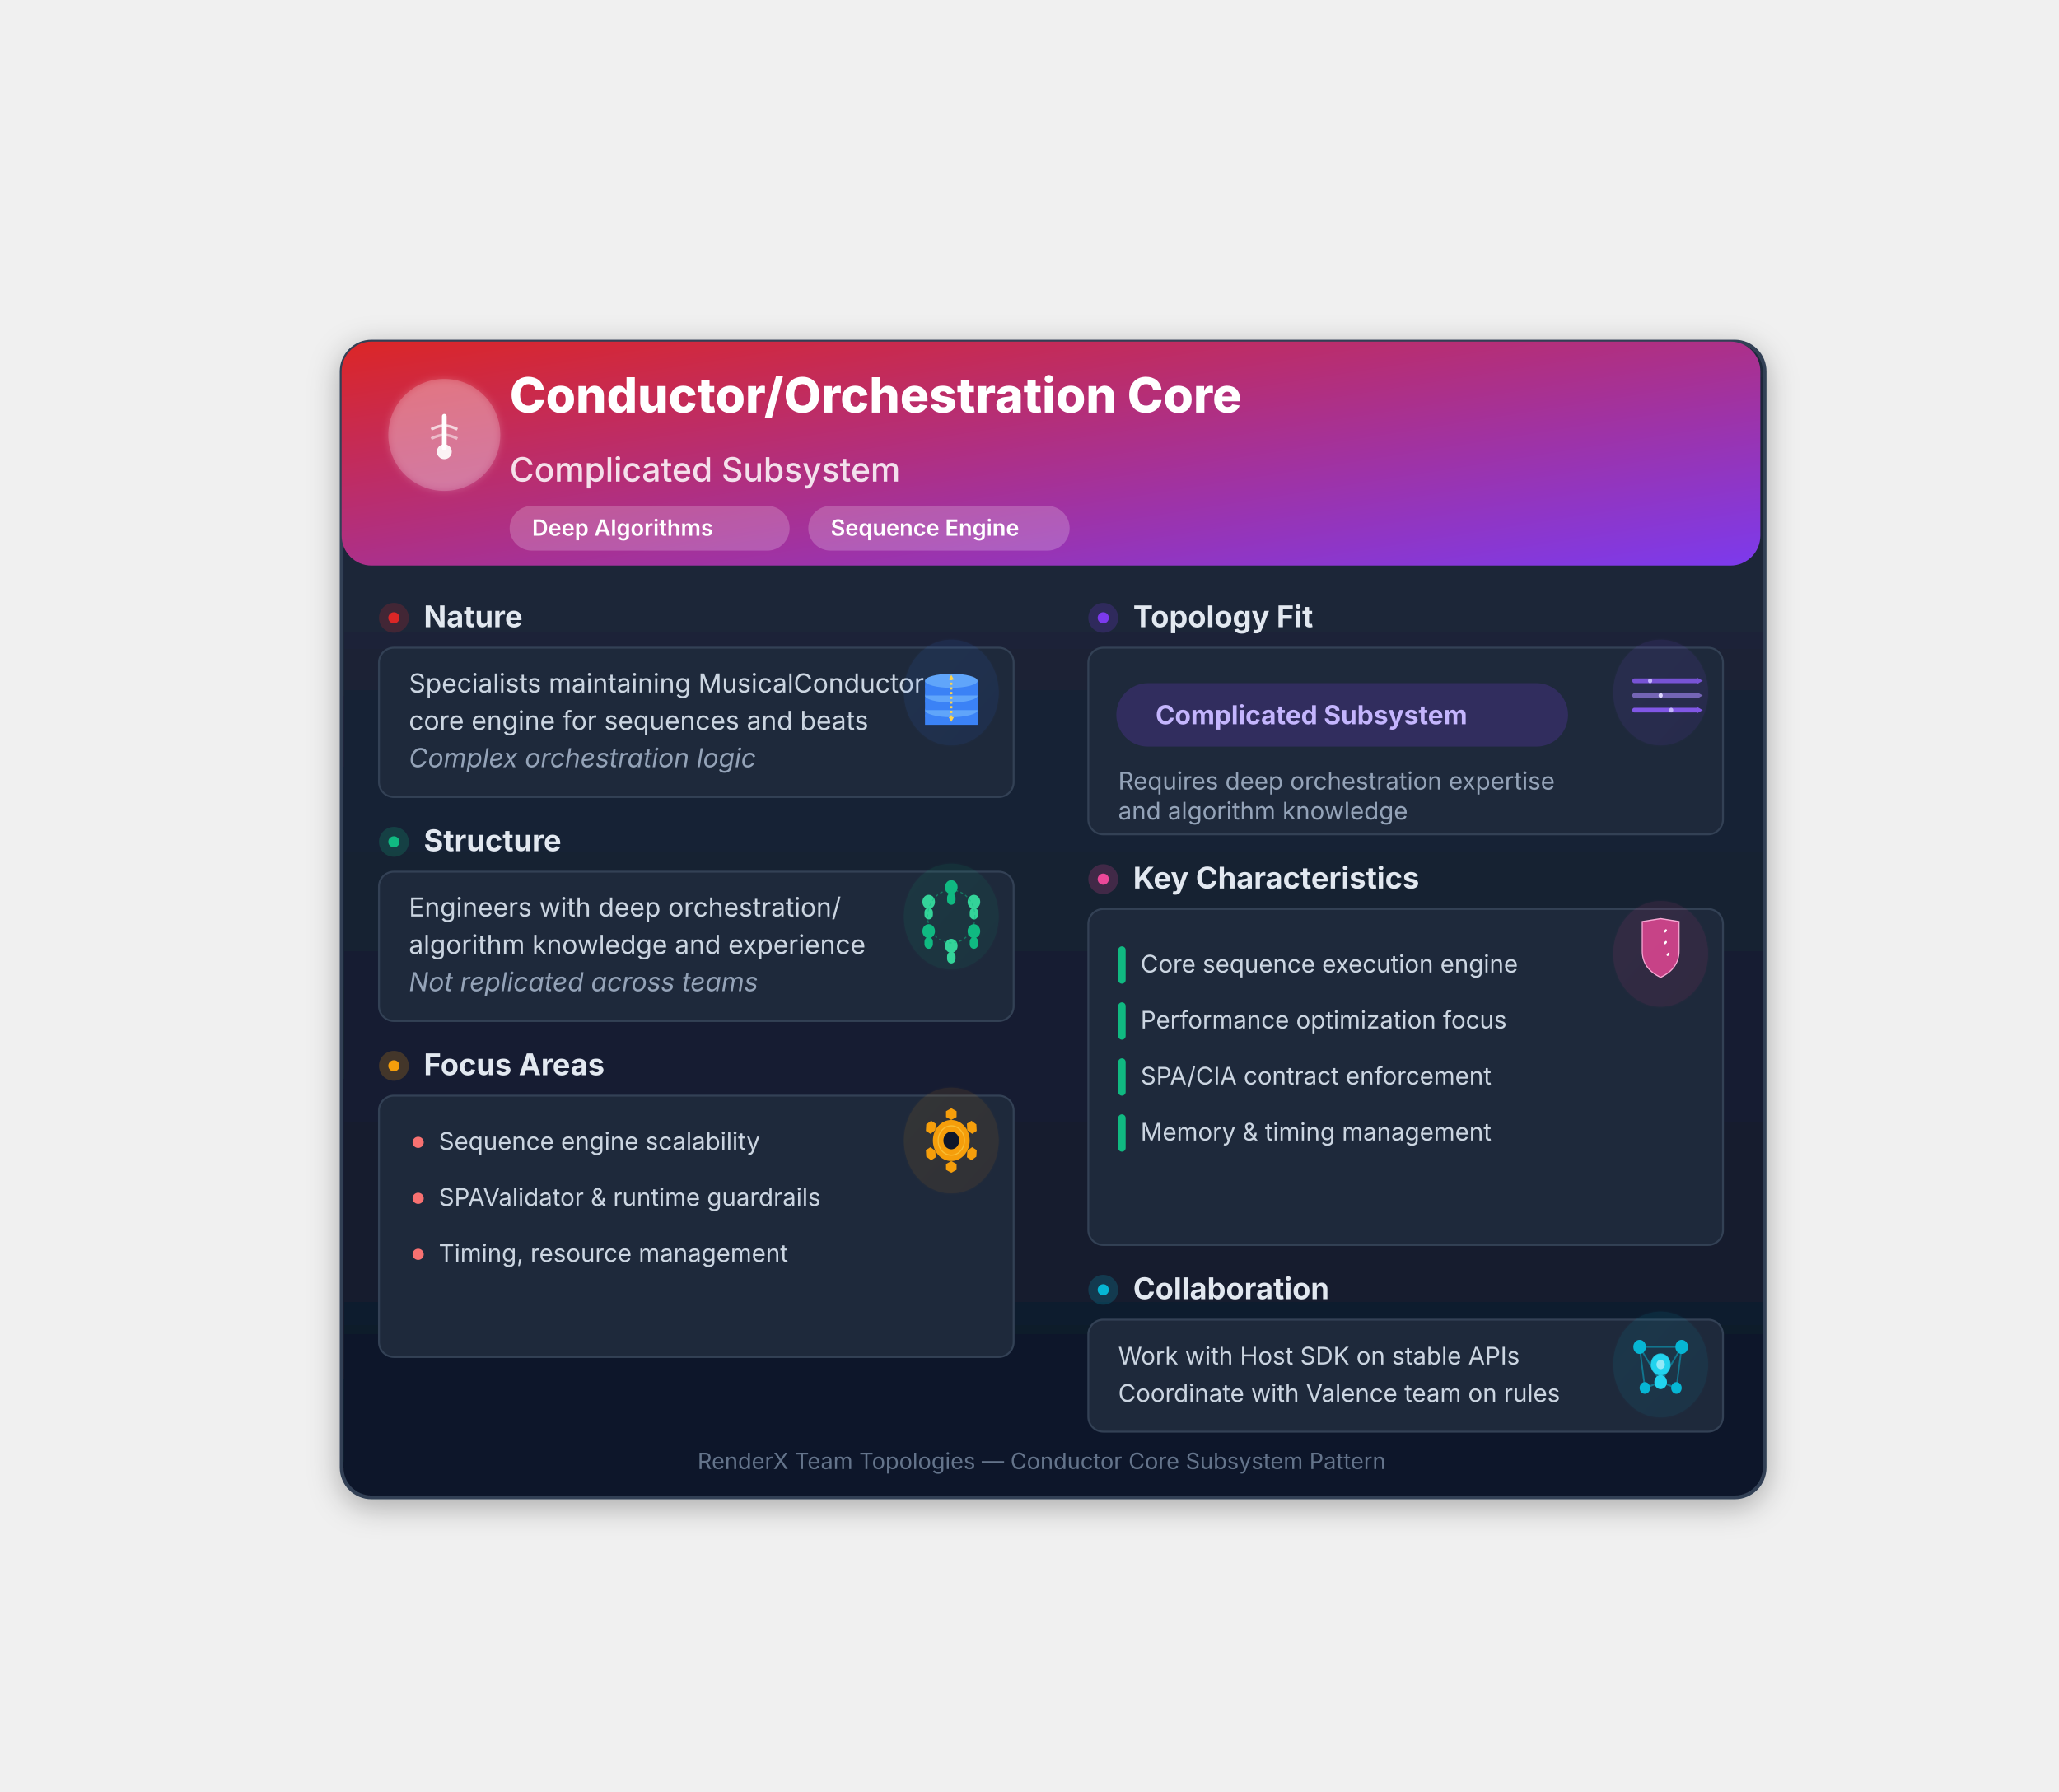
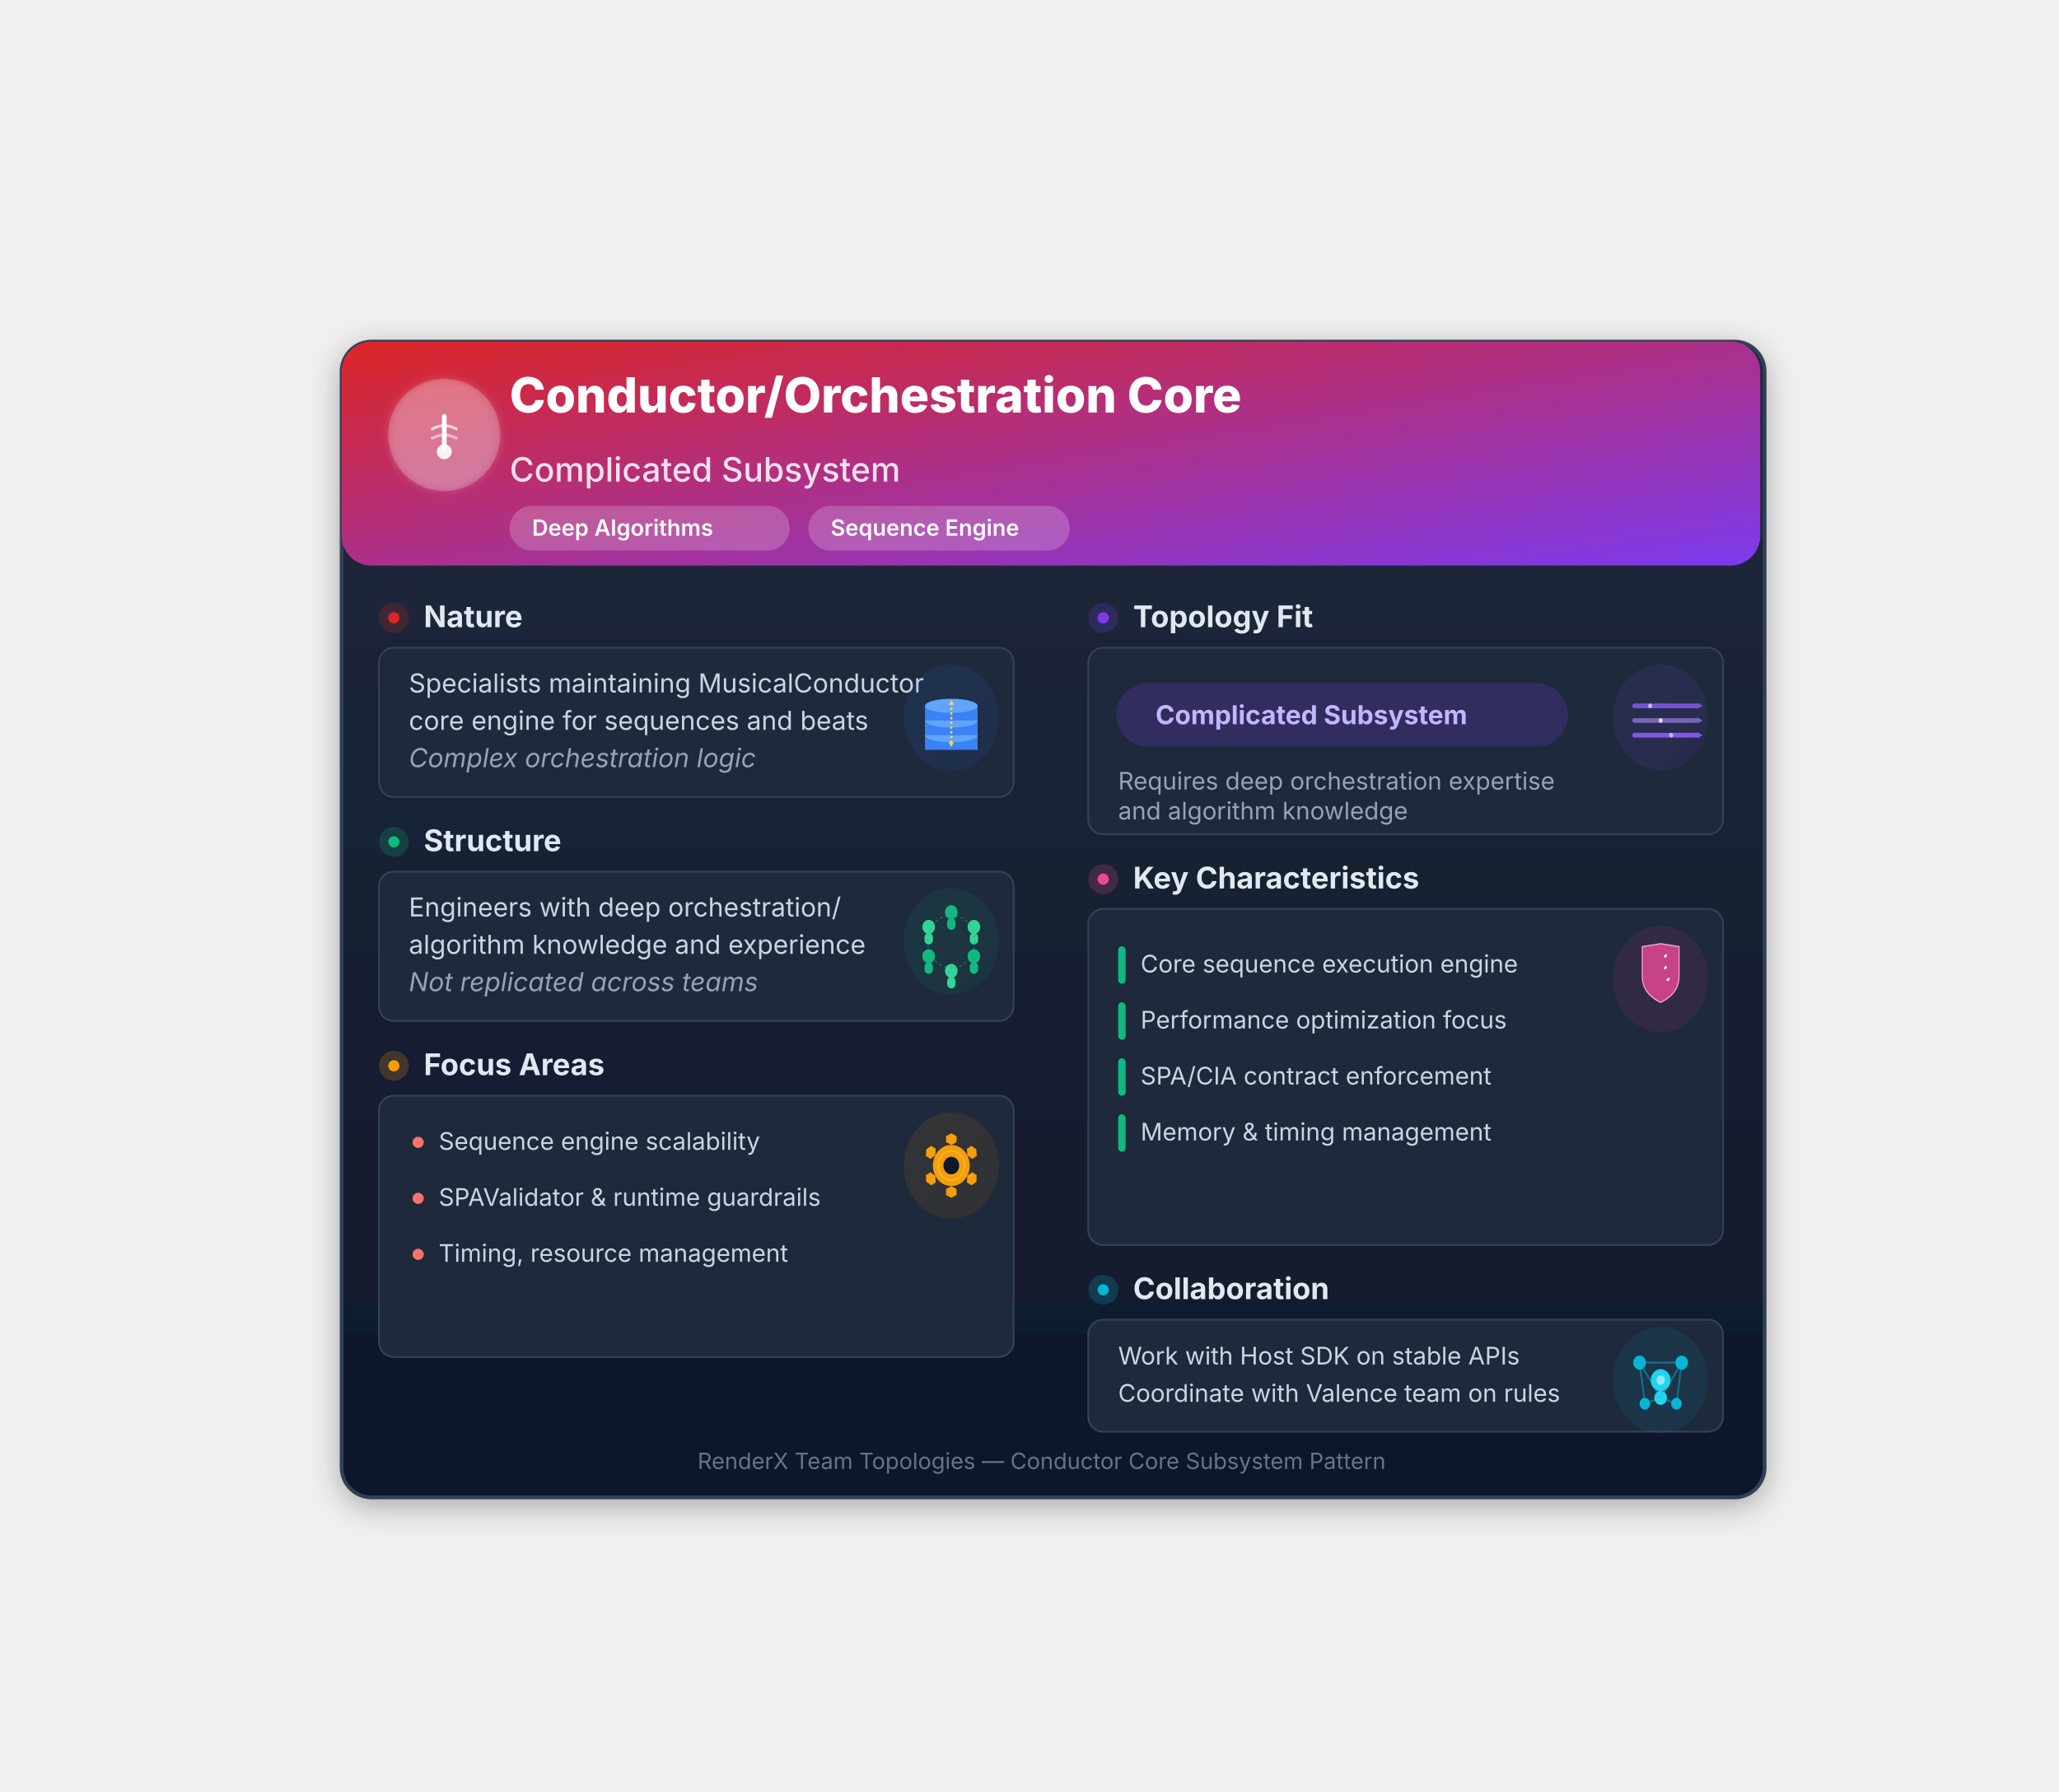
<svg xmlns="http://www.w3.org/2000/svg" viewBox="-163 -163 1103 960" role="img" aria-label="Conductor/Orchestration Core - Complicated Subsystem">
  <defs>
    <linearGradient id="headerGrad" x1="0%" y1="0%" x2="100%" y2="100%">
      <stop offset="0%" style="stop-color:#DC2626;stop-opacity:1" />
      <stop offset="100%" style="stop-color:#7C3AED;stop-opacity:1" />
    </linearGradient>
    <linearGradient id="cardGrad" x1="0%" y1="0%" x2="0%" y2="100%">
      <stop offset="0%" style="stop-color:#1E293B;stop-opacity:1" />
      <stop offset="100%" style="stop-color:#0F172A;stop-opacity:1" />
    </linearGradient>
    <filter id="cardShadow" x="-20%" y="-20%" width="140%" height="140%">
      <feGaussianBlur in="SourceAlpha" stdDeviation="8" />
      <feOffset dx="0" dy="4" result="offsetblur" />
      <feComponentTransfer>
        <feFuncA type="linear" slope="0.3" />
      </feComponentTransfer>
      <feMerge>
        <feMergeNode />
        <feMergeNode in="SourceGraphic" />
      </feMerge>
    </filter>
    <filter id="glow">
      <feGaussianBlur stdDeviation="2" result="coloredBlur" />
      <feMerge>
        <feMergeNode in="coloredBlur" />
        <feMergeNode in="SourceGraphic" />
      </feMerge>
    </filter>
    <linearGradient id="blueGrad" x1="0%" y1="0%" x2="100%" y2="100%">
      <stop offset="0%" style="stop-color:#3B82F6" />
      <stop offset="100%" style="stop-color:#2563EB" />
    </linearGradient>
    <linearGradient id="greenGrad" x1="0%" y1="0%" x2="100%" y2="100%">
      <stop offset="0%" style="stop-color:#10B981" />
      <stop offset="100%" style="stop-color:#059669" />
    </linearGradient>
    <linearGradient id="orangeGrad" x1="0%" y1="0%" x2="100%" y2="100%">
      <stop offset="0%" style="stop-color:#F59E0B" />
      <stop offset="100%" style="stop-color:#D97706" />
    </linearGradient>
    <linearGradient id="purpleGrad" x1="0%" y1="0%" x2="100%" y2="100%">
      <stop offset="0%" style="stop-color:#8B5CF6" />
      <stop offset="100%" style="stop-color:#7C3AED" />
    </linearGradient>
    <linearGradient id="pinkGrad" x1="0%" y1="0%" x2="100%" y2="100%">
      <stop offset="0%" style="stop-color:#EC4899" />
      <stop offset="100%" style="stop-color:#DB2777" />
    </linearGradient>
    <linearGradient id="cyanGrad" x1="0%" y1="0%" x2="100%" y2="100%">
      <stop offset="0%" style="stop-color:#06B6D4" />
      <stop offset="100%" style="stop-color:#0891B2" />
    </linearGradient>
  </defs>
  <g filter="url(#cardShadow)">
    <rect x="20" y="20" width="762.304" height="619.224" rx="16" fill="url(#cardGrad)" stroke="#334155" stroke-width="2" />
  </g>
  <rect x="20" y="20" width="760" height="120" rx="16" fill="url(#headerGrad)" />
  <g transform="translate(50, 45)">
    <circle cx="25" cy="25" r="30" fill="rgba(255,255,255,0.2)" filter="url(#glow)" />
    <path d="M 25 15 L 25 32" stroke="white" stroke-width="2.5" fill="none" stroke-linecap="round" />
    <circle cx="25" cy="34" r="4" fill="white" opacity="0.9" />
    <path d="M 18 22 Q 22 20 25 20 Q 28 20 32 22" stroke="white" stroke-width="1.5" fill="none" opacity="0.7" />
    <path d="M 18 27 Q 22 25 25 25 Q 28 25 32 27" stroke="white" stroke-width="1.5" fill="none" opacity="0.5" />
  </g>
  <text x="110" y="58" font-family="Inter, system-ui, sans-serif" font-size="26" font-weight="800" fill="white">
    Conductor/Orchestration Core
  </text>
  <text x="110" y="95" font-family="Inter, system-ui, sans-serif" font-size="18" font-weight="500" fill="rgba(255,255,255,0.85)">
    Complicated Subsystem
  </text>
  <g transform="translate(110, 108)">
    <rect width="150" height="24" rx="12" fill="rgba(255,255,255,0.2)" />
    <text x="12" y="16" font-family="Inter" font-size="12" font-weight="600" fill="white">Deep Algorithms</text>
  </g>
  <g transform="translate(270, 108)">
    <rect width="140" height="24" rx="12" fill="rgba(255,255,255,0.2)" />
    <text x="12" y="16" font-family="Inter" font-size="12" font-weight="600" fill="white">Sequence Engine</text>
  </g>
  <g transform="translate(40, 160)">
    <g>
      <g>
        <circle cx="8" cy="8" r="8" fill="#DC2626" opacity="0.2" />
        <circle cx="8" cy="8" r="3" fill="#DC2626" />
        <text x="24" y="13" font-family="Inter" font-size="16" font-weight="700" fill="#E2E8F0">Nature</text>
      </g>
      <rect x="0" y="24" width="340" height="80" rx="8" fill="#1E293B" stroke="#334155" stroke-width="1" />
      <text x="16" y="48" font-family="Inter" font-size="14" fill="#CBD5E1">
        <tspan x="16" dy="0">Specialists maintaining MusicalConductor</tspan>
        <tspan x="16" dy="20">core engine for sequences and beats</tspan>
        <tspan x="16" dy="20" font-style="italic" fill="#94A3B8">Complex orchestration logic</tspan>
      </text>
    </g>
    <g transform="translate(0, 120)">
      <g>
        <circle cx="8" cy="8" r="8" fill="#10B981" opacity="0.2" />
        <circle cx="8" cy="8" r="3" fill="#10B981" />
        <text x="24" y="13" font-family="Inter" font-size="16" font-weight="700" fill="#E2E8F0">Structure</text>
      </g>
      <rect x="0" y="24" width="340" height="80" rx="8" fill="#1E293B" stroke="#334155" stroke-width="1" />
      <text x="16" y="48" font-family="Inter" font-size="14" fill="#CBD5E1">
        <tspan x="16" dy="0">Engineers with deep orchestration/</tspan>
        <tspan x="16" dy="20">algorithm knowledge and experience</tspan>
        <tspan x="16" dy="20" font-style="italic" fill="#94A3B8">Not replicated across teams</tspan>
      </text>
    </g>
    <g transform="translate(0, 240)">
      <g>
        <circle cx="8" cy="8" r="8" fill="#F59E0B" opacity="0.2" />
        <circle cx="8" cy="8" r="3" fill="#F59E0B" />
        <text x="24" y="13" font-family="Inter" font-size="16" font-weight="700" fill="#E2E8F0">Focus Areas</text>
      </g>
      <rect x="0" y="24" width="340" height="140" rx="8" fill="#1E293B" stroke="#334155" stroke-width="1" />
      <g transform="translate(16, 44)">
        <circle cx="5" cy="5" r="3" fill="#F87171" />
        <text x="16" y="9" font-family="Inter" font-size="13" fill="#CBD5E1">
          Sequence engine scalability
        </text>
      </g>
      <g transform="translate(16, 74)">
        <circle cx="5" cy="5" r="3" fill="#F87171" />
        <text x="16" y="9" font-family="Inter" font-size="13" fill="#CBD5E1">
          SPAValidator &amp; runtime guardrails
        </text>
      </g>
      <g transform="translate(16, 104)">
        <circle cx="5" cy="5" r="3" fill="#F87171" />
        <text x="16" y="9" font-family="Inter" font-size="13" fill="#CBD5E1">
          Timing, resource management
        </text>
      </g>
    </g>
    <g transform="translate(380, 0)">
      <g>
        <circle cx="8" cy="8" r="8" fill="#7C3AED" opacity="0.2" />
        <circle cx="8" cy="8" r="3" fill="#7C3AED" />
        <text x="24" y="13" font-family="Inter" font-size="16" font-weight="700" fill="#E2E8F0">Topology Fit</text>
      </g>
      <rect x="0" y="24" width="340" height="100" rx="8" fill="#1E293B" stroke="#334155" stroke-width="1" />
      <g transform="translate(16, 44)">
        <rect width="240" height="32" rx="16" fill="#7C3AED" opacity="0.2" stroke="#7C3AED" stroke-width="2" />
        <text x="20" y="21" font-family="Inter" font-size="14" font-weight="700" fill="#C4B5FD">
          Complicated Subsystem
        </text>
      </g>
      <text x="16" y="100" font-family="Inter" font-size="13" fill="#94A3B8">
        Requires deep orchestration expertise
      </text>
      <text x="16" y="116" font-family="Inter" font-size="13" fill="#94A3B8">
        and algorithm knowledge
      </text>
    </g>
    <g transform="translate(380, 140)">
      <g>
        <circle cx="8" cy="8" r="8" fill="#EC4899" opacity="0.2" />
        <circle cx="8" cy="8" r="3" fill="#EC4899" />
        <text x="24" y="13" font-family="Inter" font-size="16" font-weight="700" fill="#E2E8F0">Key Characteristics</text>
      </g>
      <rect x="0" y="24" width="340" height="180" rx="8" fill="#1E293B" stroke="#334155" stroke-width="1" />
      <g transform="translate(16, 44)">
        <rect x="0" y="0" width="4" height="20" rx="2" fill="#10B981" />
        <text x="12" y="14" font-family="Inter" font-size="13" fill="#CBD5E1">
          Core sequence execution engine
        </text>
      </g>
      <g transform="translate(16, 74)">
        <rect x="0" y="0" width="4" height="20" rx="2" fill="#10B981" />
        <text x="12" y="14" font-family="Inter" font-size="13" fill="#CBD5E1">
          Performance optimization focus
        </text>
      </g>
      <g transform="translate(16, 104)">
        <rect x="0" y="0" width="4" height="20" rx="2" fill="#10B981" />
        <text x="12" y="14" font-family="Inter" font-size="13" fill="#CBD5E1">
          SPA/CIA contract enforcement
        </text>
      </g>
      <g transform="translate(16, 134)">
        <rect x="0" y="0" width="4" height="20" rx="2" fill="#10B981" />
        <text x="12" y="14" font-family="Inter" font-size="13" fill="#CBD5E1">
          Memory &amp; timing management
        </text>
      </g>
    </g>
    <g transform="translate(380, 360)">
      <g>
        <circle cx="8" cy="8" r="8" fill="#06B6D4" opacity="0.2" />
        <circle cx="8" cy="8" r="3" fill="#06B6D4" />
        <text x="24" y="13" font-family="Inter" font-size="16" font-weight="700" fill="#E2E8F0">Collaboration</text>
      </g>
      <rect x="0" y="24" width="340" height="60" rx="8" fill="#1E293B" stroke="#334155" stroke-width="1" />
      <text x="16" y="48" font-family="Inter" font-size="13" fill="#CBD5E1">
        <tspan x="16" dy="0">Work with Host SDK on stable APIs</tspan>
        <tspan x="16" dy="20">Coordinate with Valence team on rules</tspan>
      </text>
    </g>
  </g>
  <g transform="translate(20, 560)">
    <text x="380" y="38" text-anchor="middle" font-family="Inter" font-size="12" fill="#64748B" transform="translate(-5, 26)">
      RenderX Team Topologies — Conductor Core Subsystem Pattern
    </text>
  </g>
-   <g data-asset-id="nature-icon" data-asset-name="nature-icon.svg" transform="translate(318.44, 176.58) scale(0.2817309, 0.3143795)" opacity="1">
+   <g data-asset-id="nature-icon" data-asset-name="nature-icon.svg" transform="translate(318.44, 190) scale(0.2817309, 0.3143795)" opacity="1">
    <circle cx="100" cy="100" r="90" fill="url(#blueGrad)" opacity="0.1" filter="url(#glow)">
      <animate attributeName="opacity" values="0.1;0.2;0.1" dur="3s" repeatCount="indefinite" />
    </circle>
    <g transform="translate(40, 50)">
      <ellipse cx="60" cy="90" rx="50" ry="12" fill="#3B82F6" opacity="0.8">
        <animate attributeName="opacity" values="0.8;0.95;0.8" dur="3s" repeatCount="indefinite" />
      </ellipse>
      <rect x="10" y="80" width="100" height="25" fill="#3B82F6" />
      <ellipse cx="60" cy="80" rx="50" ry="12" fill="#60A5FA" />
      <ellipse cx="60" cy="65" rx="50" ry="12" fill="#3B82F6" opacity="0.8">
        <animate attributeName="opacity" values="0.8;0.95;0.8" dur="3s" begin="0.5s" repeatCount="indefinite" />
      </ellipse>
      <rect x="10" y="55" width="100" height="25" fill="#3B82F6" />
      <ellipse cx="60" cy="55" rx="50" ry="12" fill="#60A5FA" />
      <ellipse cx="60" cy="40" rx="50" ry="12" fill="#3B82F6" opacity="0.8">
        <animate attributeName="opacity" values="0.8;0.95;0.8" dur="3s" begin="1s" repeatCount="indefinite" />
      </ellipse>
      <rect x="10" y="30" width="100" height="25" fill="#3B82F6" />
      <ellipse cx="60" cy="30" rx="50" ry="12" fill="#60A5FA" />
      <line x1="60" y1="25" x2="60" y2="95" stroke="#FCD34D" stroke-width="4" stroke-dasharray="4,4">
        <animate attributeName="stroke-dashoffset" from="0" to="8" dur="1s" repeatCount="indefinite" />
      </line>
      <polygon points="60,20 55,28 65,28" fill="#FCD34D">
        <animate attributeName="opacity" values="1;0.5;1" dur="2s" repeatCount="indefinite" />
      </polygon>
      <polygon points="60,100 55,92 65,92" fill="#FCD34D">
        <animate attributeName="opacity" values="1;0.5;1" dur="2s" repeatCount="indefinite" />
      </polygon>
    </g>
  </g>
-   <g data-asset-id="structure-icon" data-asset-name="structure-icon.svg" transform="translate(318.44, 296.58) scale(0.2817309, 0.3143795)" opacity="1">
+   <g data-asset-id="structure-icon" data-asset-name="structure-icon.svg" transform="translate(318.44, 310) scale(0.2817309, 0.3143795)" opacity="1">
    <circle cx="100" cy="100" r="90" fill="url(#greenGrad)" opacity="0.1" filter="url(#glow)">
      <animate attributeName="opacity" values="0.1;0.2;0.1" dur="3s" repeatCount="indefinite" />
    </circle>
    <g transform="translate(100, 100)">
      <g transform="translate(0, -50)">
        <circle cx="0" cy="0" r="12" fill="#10B981">
          <animate attributeName="r" values="12;14;12" dur="2s" repeatCount="indefinite" />
        </circle>
        <rect x="-8" y="10" width="16" height="20" rx="8" fill="#10B981" />
      </g>
      <g transform="translate(43, -25)">
        <circle cx="0" cy="0" r="12" fill="#34D399">
          <animate attributeName="r" values="12;14;12" dur="2s" begin="0.3s" repeatCount="indefinite" />
        </circle>
        <rect x="-8" y="10" width="16" height="20" rx="8" fill="#34D399" />
      </g>
      <g transform="translate(43, 25)">
        <circle cx="0" cy="0" r="12" fill="#10B981">
          <animate attributeName="r" values="12;14;12" dur="2s" begin="0.6s" repeatCount="indefinite" />
        </circle>
        <rect x="-8" y="10" width="16" height="20" rx="8" fill="#10B981" />
      </g>
      <g transform="translate(0, 50)">
        <circle cx="0" cy="0" r="12" fill="#34D399">
          <animate attributeName="r" values="12;14;12" dur="2s" begin="0.9s" repeatCount="indefinite" />
        </circle>
        <rect x="-8" y="10" width="16" height="20" rx="8" fill="#34D399" />
      </g>
      <g transform="translate(-43, 25)">
        <circle cx="0" cy="0" r="12" fill="#10B981">
          <animate attributeName="r" values="12;14;12" dur="2s" begin="1.2s" repeatCount="indefinite" />
        </circle>
        <rect x="-8" y="10" width="16" height="20" rx="8" fill="#10B981" />
      </g>
      <g transform="translate(-43, -25)">
        <circle cx="0" cy="0" r="12" fill="#34D399">
          <animate attributeName="r" values="12;14;12" dur="2s" begin="1.5s" repeatCount="indefinite" />
        </circle>
        <rect x="-8" y="10" width="16" height="20" rx="8" fill="#34D399" />
      </g>
      <circle cx="0" cy="0" r="45" fill="none" stroke="#10B981" stroke-width="2" stroke-dasharray="5,5" opacity="0.5">
        <animateTransform attributeName="transform" type="rotate" from="0" to="360" dur="20s" repeatCount="indefinite" />
        <animate attributeName="opacity" values="0.5;0.8;0.5" dur="3s" repeatCount="indefinite" />
      </circle>
    </g>
  </g>
-   <g data-asset-id="focus-icon" data-asset-name="focus-icon.svg" transform="translate(318.44, 416.58) scale(0.2817309, 0.3143795)" opacity="1">
+   <g data-asset-id="focus-icon" data-asset-name="focus-icon.svg" transform="translate(318.44, 430) scale(0.2817309, 0.3143795)" opacity="1">
    <circle cx="100" cy="100" r="90" fill="url(#orangeGrad)" opacity="0.1" filter="url(#glow)">
      <animate attributeName="opacity" values="0.1;0.2;0.1" dur="3s" repeatCount="indefinite" />
    </circle>
    <g transform="translate(100, 100)">
      <g>
        <animateTransform attributeName="transform" type="rotate" from="0" to="360" dur="8s" repeatCount="indefinite" />
        <path d="M 0,-55 L 10,-50 L 10,-40 L 0,-35 L -10,-40 L -10,-50 Z" fill="#F59E0B" />
        <path d="M 0,-55 L 10,-50 L 10,-40 L 0,-35 L -10,-40 L -10,-50 Z" fill="#F59E0B" transform="rotate(60)" />
        <path d="M 0,-55 L 10,-50 L 10,-40 L 0,-35 L -10,-40 L -10,-50 Z" fill="#F59E0B" transform="rotate(120)" />
        <path d="M 0,-55 L 10,-50 L 10,-40 L 0,-35 L -10,-40 L -10,-50 Z" fill="#F59E0B" transform="rotate(180)" />
        <path d="M 0,-55 L 10,-50 L 10,-40 L 0,-35 L -10,-40 L -10,-50 Z" fill="#F59E0B" transform="rotate(240)" />
        <path d="M 0,-55 L 10,-50 L 10,-40 L 0,-35 L -10,-40 L -10,-50 Z" fill="#F59E0B" transform="rotate(300)" />
        <circle cx="0" cy="0" r="35" fill="#F59E0B" />
      </g>
      <circle cx="0" cy="0" r="15" fill="#0F172A">
        <animate attributeName="r" values="15;17;15" dur="4s" repeatCount="indefinite" />
      </circle>
      <circle cx="0" cy="0" r="25" fill="none" stroke="#FCD34D" stroke-width="2" opacity="0.6">
        <animate attributeName="opacity" values="0.6;1;0.6" dur="2s" repeatCount="indefinite" />
      </circle>
      <circle cx="0" cy="0" r="35" fill="none" stroke="#FCD34D" stroke-width="3" opacity="0">
        <animate attributeName="r" from="35" to="60" dur="2s" repeatCount="indefinite" />
        <animate attributeName="opacity" from="0.8" to="0" dur="2s" repeatCount="indefinite" />
      </circle>
    </g>
  </g>
-   <g data-asset-id="topology-fit-icon" data-asset-name="topology-fit-icon.svg" transform="translate(698.44, 176.58) scale(0.2817309, 0.3143795)" opacity="1">
+   <g data-asset-id="topology-fit-icon" data-asset-name="topology-fit-icon.svg" transform="translate(698.44, 190) scale(0.2817309, 0.3143795)" opacity="1">
    <circle cx="100" cy="100" r="90" fill="url(#purpleGrad)" opacity="0.1" filter="url(#glow)" />
    <g transform="translate(40, 70)">
      <g opacity="0.8">
        <path d="M 10,10 L 130,10" stroke="#8B5CF6" stroke-width="8" stroke-linecap="round" />
        <polygon points="140,10 130,5 130,15" fill="#8B5CF6" />
      </g>
      <g opacity="0.6" transform="translate(0, 25)">
        <path d="M 10,10 L 130,10" stroke="#A78BFA" stroke-width="8" stroke-linecap="round" />
        <polygon points="140,10 130,5 130,15" fill="#A78BFA" />
      </g>
      <g opacity="0.9" transform="translate(0, 50)">
        <path d="M 10,10 L 130,10" stroke="#8B5CF6" stroke-width="8" stroke-linecap="round" />
        <polygon points="140,10 130,5 130,15" fill="#8B5CF6" />
      </g>
      <circle cx="40" cy="10" r="4" fill="#C4B5FD">
        <animate attributeName="cx" from="10" to="140" dur="2s" repeatCount="indefinite" />
      </circle>
      <circle cx="60" cy="35" r="4" fill="#DDD6FE">
        <animate attributeName="cx" from="10" to="140" dur="2.5s" repeatCount="indefinite" />
      </circle>
      <circle cx="80" cy="60" r="4" fill="#C4B5FD">
        <animate attributeName="cx" from="10" to="140" dur="1.8s" repeatCount="indefinite" />
      </circle>
    </g>
  </g>
-   <g data-asset-id="characteristics-icon" data-asset-name="characteristics-icon.svg" transform="translate(698.44, 316.58) scale(0.2817309, 0.3143795)" opacity="1">
+   <g data-asset-id="characteristics-icon" data-asset-name="characteristics-icon.svg" transform="translate(698.44, 330) scale(0.2817309, 0.3143795)" opacity="1">
    <circle cx="100" cy="100" r="90" fill="url(#pinkGrad)" opacity="0.1" filter="url(#glow)">
      <animate attributeName="opacity" values="0.1;0.2;0.1" dur="3s" repeatCount="indefinite" />
    </circle>
    <g transform="translate(100, 80)">
      <path d="M 0,-40 L 35,-35 L 35,15 Q 35,45 0,60 Q -35,45 -35,15 L -35,-35 Z" fill="#EC4899" opacity="0.8">
        <animate attributeName="opacity" values="0.8;0.95;0.8" dur="3s" repeatCount="indefinite" />
      </path>
      <path d="M 0,-40 L 35,-35 L 35,15 Q 35,45 0,60 Q -35,45 -35,15 L -35,-35 Z" fill="none" stroke="#F9A8D4" stroke-width="2">
        <animate attributeName="stroke-width" values="2;3;2" dur="2s" repeatCount="indefinite" />
      </path>
      <g stroke="#FFF" stroke-width="4" stroke-linecap="round" fill="none">
        <path d="M -20,-10 L -10,0 L 10,-20" stroke-dasharray="40" stroke-dashoffset="40">
          <animate attributeName="stroke-dashoffset" from="40" to="0" dur="0.6s" begin="0s" fill="freeze" />
        </path>
        <path d="M -20,10 L -10,20 L 10,0" stroke-dasharray="40" stroke-dashoffset="40">
          <animate attributeName="stroke-dashoffset" from="40" to="0" dur="0.6s" begin="0.3s" fill="freeze" />
        </path>
        <path d="M -15,30 L -5,40 L 15,20" stroke-dasharray="40" stroke-dashoffset="40">
          <animate attributeName="stroke-dashoffset" from="40" to="0" dur="0.6s" begin="0.6s" fill="freeze" />
        </path>
      </g>
      <circle cx="25" cy="-25" r="3" fill="#FFF" opacity="0">
        <animate attributeName="opacity" values="0;1;0" dur="2s" begin="1s" repeatCount="indefinite" />
      </circle>
      <circle cx="-25" cy="0" r="2" fill="#FFF" opacity="0">
        <animate attributeName="opacity" values="0;1;0" dur="2s" begin="1.3s" repeatCount="indefinite" />
      </circle>
      <circle cx="30" cy="25" r="2.5" fill="#FFF" opacity="0">
        <animate attributeName="opacity" values="0;1;0" dur="2s" begin="1.6s" repeatCount="indefinite" />
      </circle>
    </g>
  </g>
-   <g data-asset-id="collaboration-icon" data-asset-name="collaboration-icon.svg" transform="translate(698.44, 536.58) scale(0.2817309, 0.3143795)" opacity="1">
+   <g data-asset-id="collaboration-icon" data-asset-name="collaboration-icon.svg" transform="translate(698.44, 545) scale(0.2817309, 0.3143795)" opacity="1">
    <circle cx="100" cy="100" r="90" fill="url(#cyanGrad)" opacity="0.1" filter="url(#glow)" />
    <g transform="translate(100, 100)">
      <line x1="-40" y1="-30" x2="40" y2="-30" stroke="#06B6D4" stroke-width="3" opacity="0.5" />
      <line x1="-40" y1="-30" x2="0" y2="30" stroke="#06B6D4" stroke-width="3" opacity="0.5" />
      <line x1="40" y1="-30" x2="0" y2="30" stroke="#06B6D4" stroke-width="3" opacity="0.5" />
      <line x1="-40" y1="-30" x2="-30" y2="40" stroke="#06B6D4" stroke-width="3" opacity="0.5" />
      <line x1="40" y1="-30" x2="30" y2="40" stroke="#06B6D4" stroke-width="3" opacity="0.5" />
      <line x1="0" y1="30" x2="-30" y2="40" stroke="#06B6D4" stroke-width="3" opacity="0.5" />
      <line x1="0" y1="30" x2="30" y2="40" stroke="#06B6D4" stroke-width="3" opacity="0.5" />
      <circle cx="-40" cy="-30" r="12" fill="#06B6D4" />
      <circle cx="40" cy="-30" r="12" fill="#06B6D4" />
      <circle cx="0" cy="30" r="12" fill="#22D3EE" />
      <circle cx="-30" cy="40" r="10" fill="#06B6D4" />
      <circle cx="30" cy="40" r="10" fill="#06B6D4" />
      <circle cx="0" cy="0" r="18" fill="#22D3EE" />
      <circle cx="0" cy="0" r="8" fill="#FFF" opacity="0.5" />
      <circle cx="0" cy="0" r="18" fill="none" stroke="#22D3EE" stroke-width="2" opacity="0.8">
        <animate attributeName="r" from="18" to="35" dur="2s" repeatCount="indefinite" />
        <animate attributeName="opacity" from="0.8" to="0" dur="2s" repeatCount="indefinite" />
      </circle>
    </g>
  </g>
</svg>
